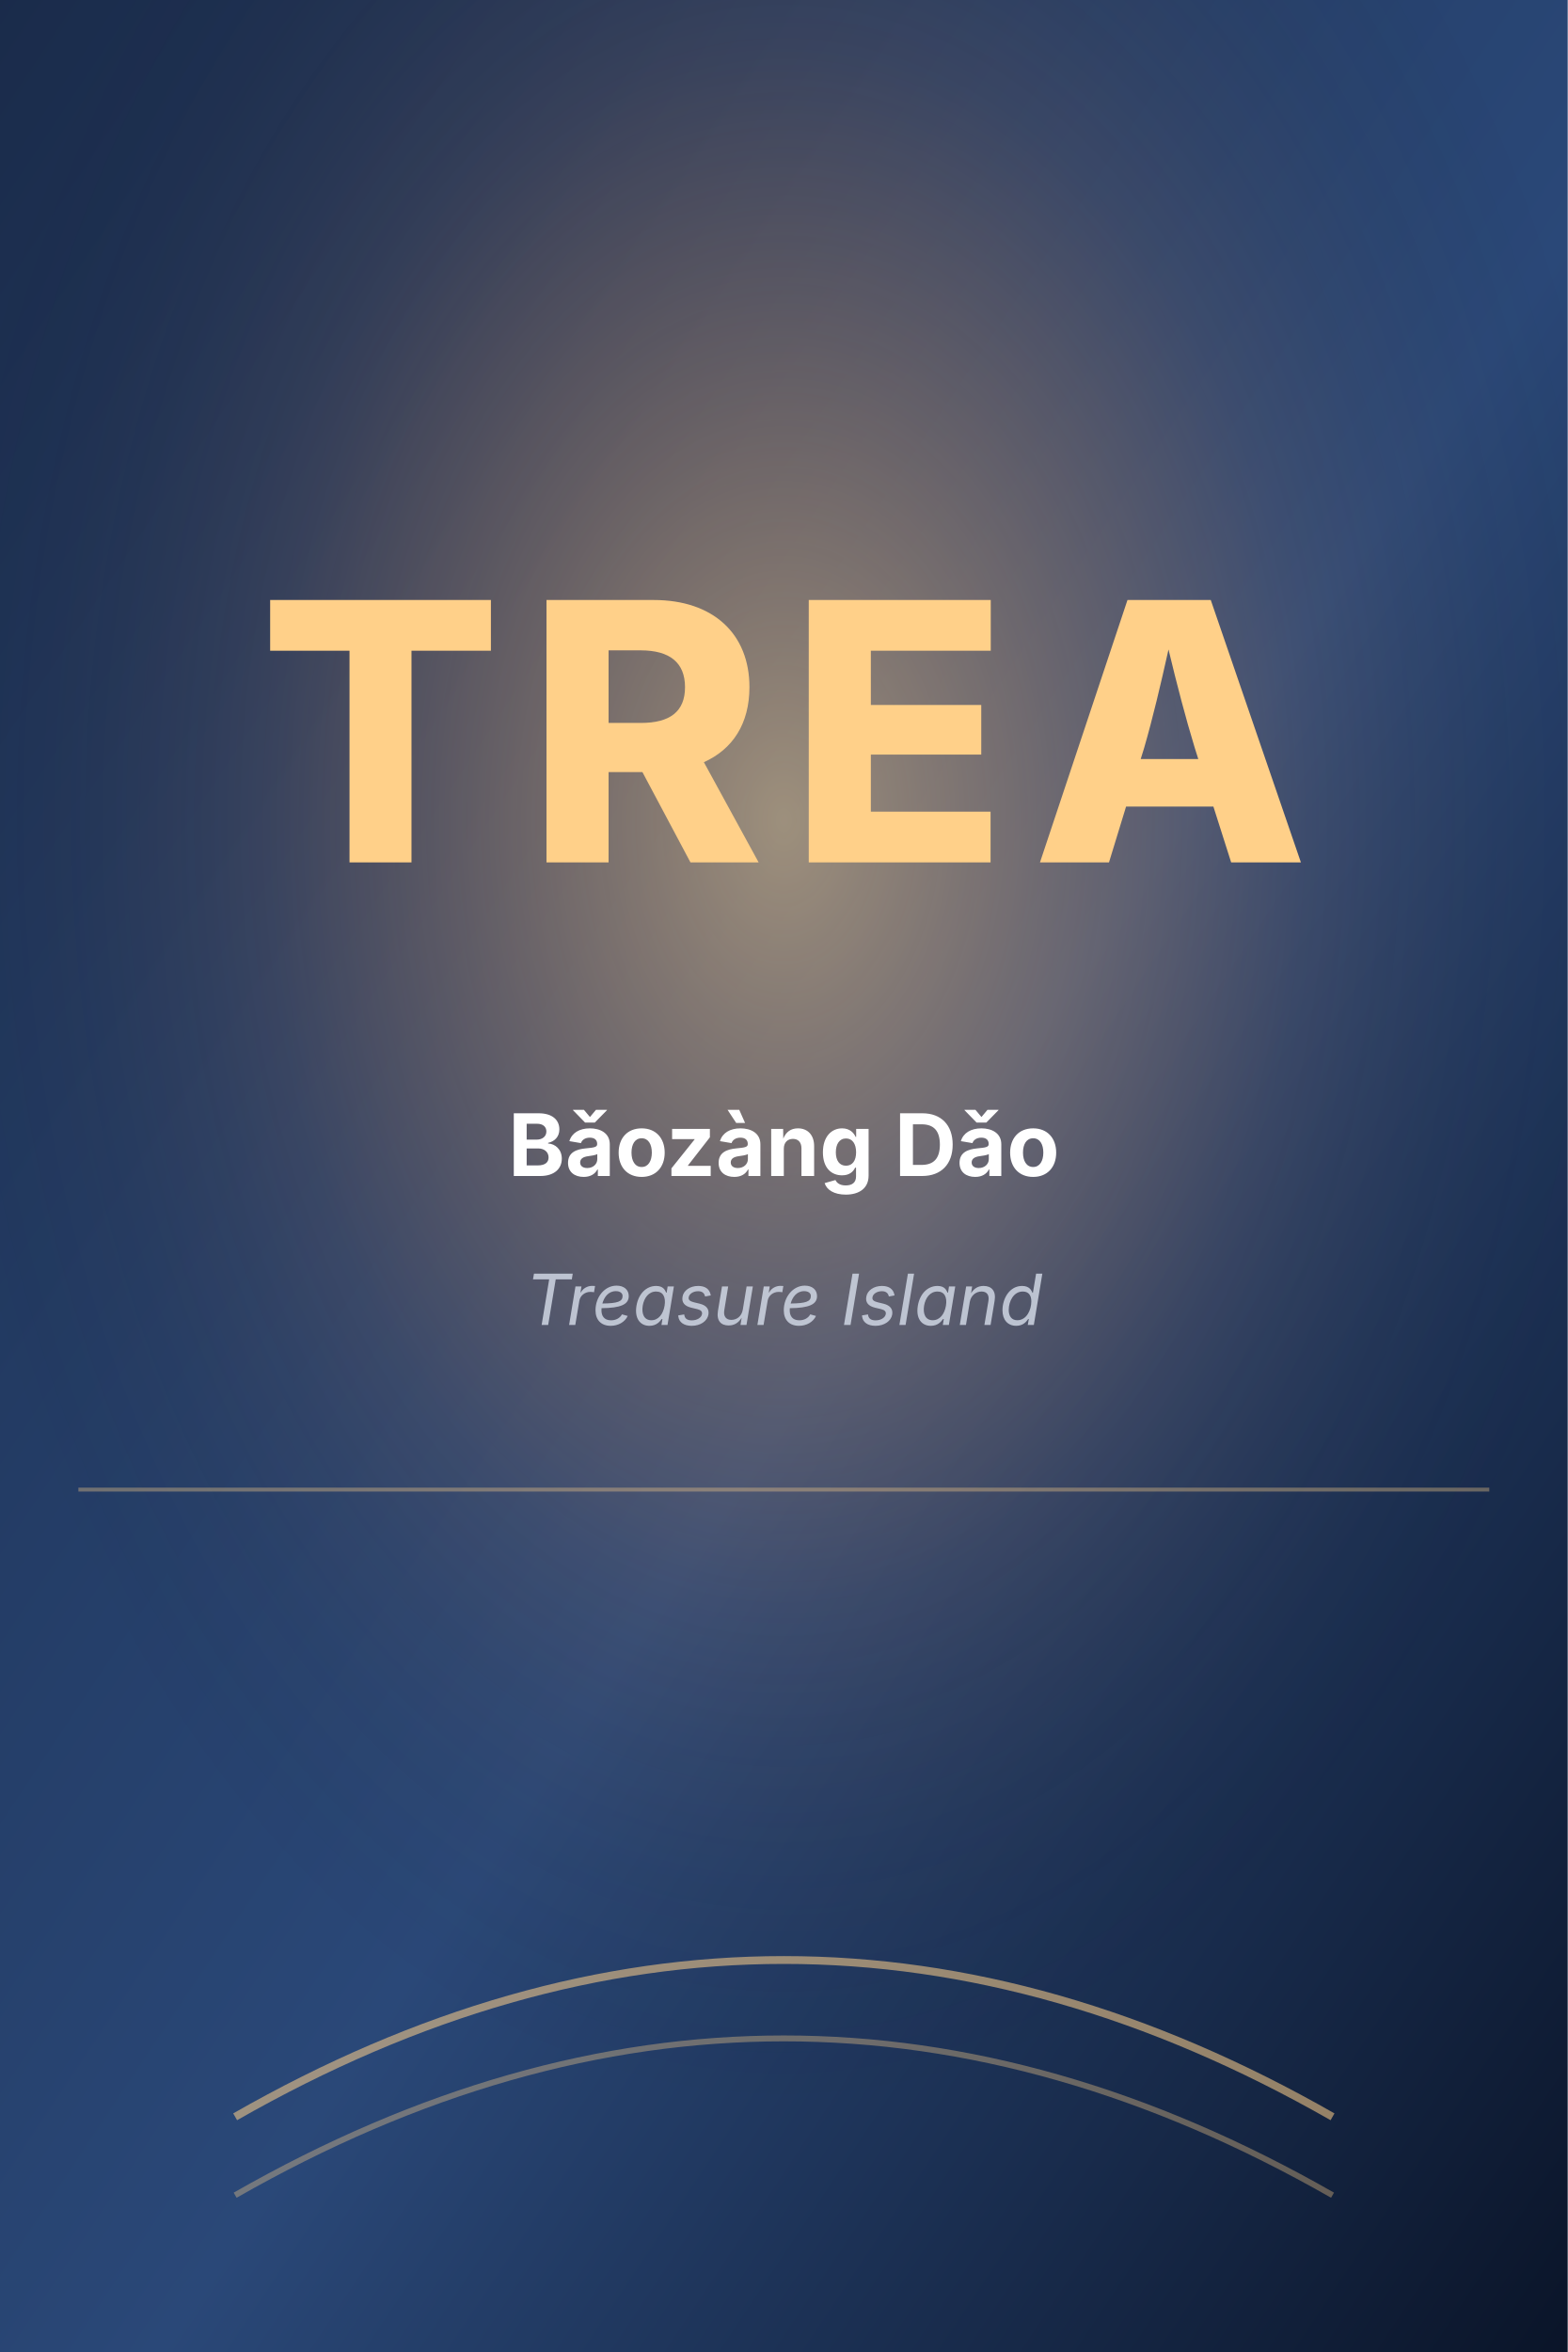
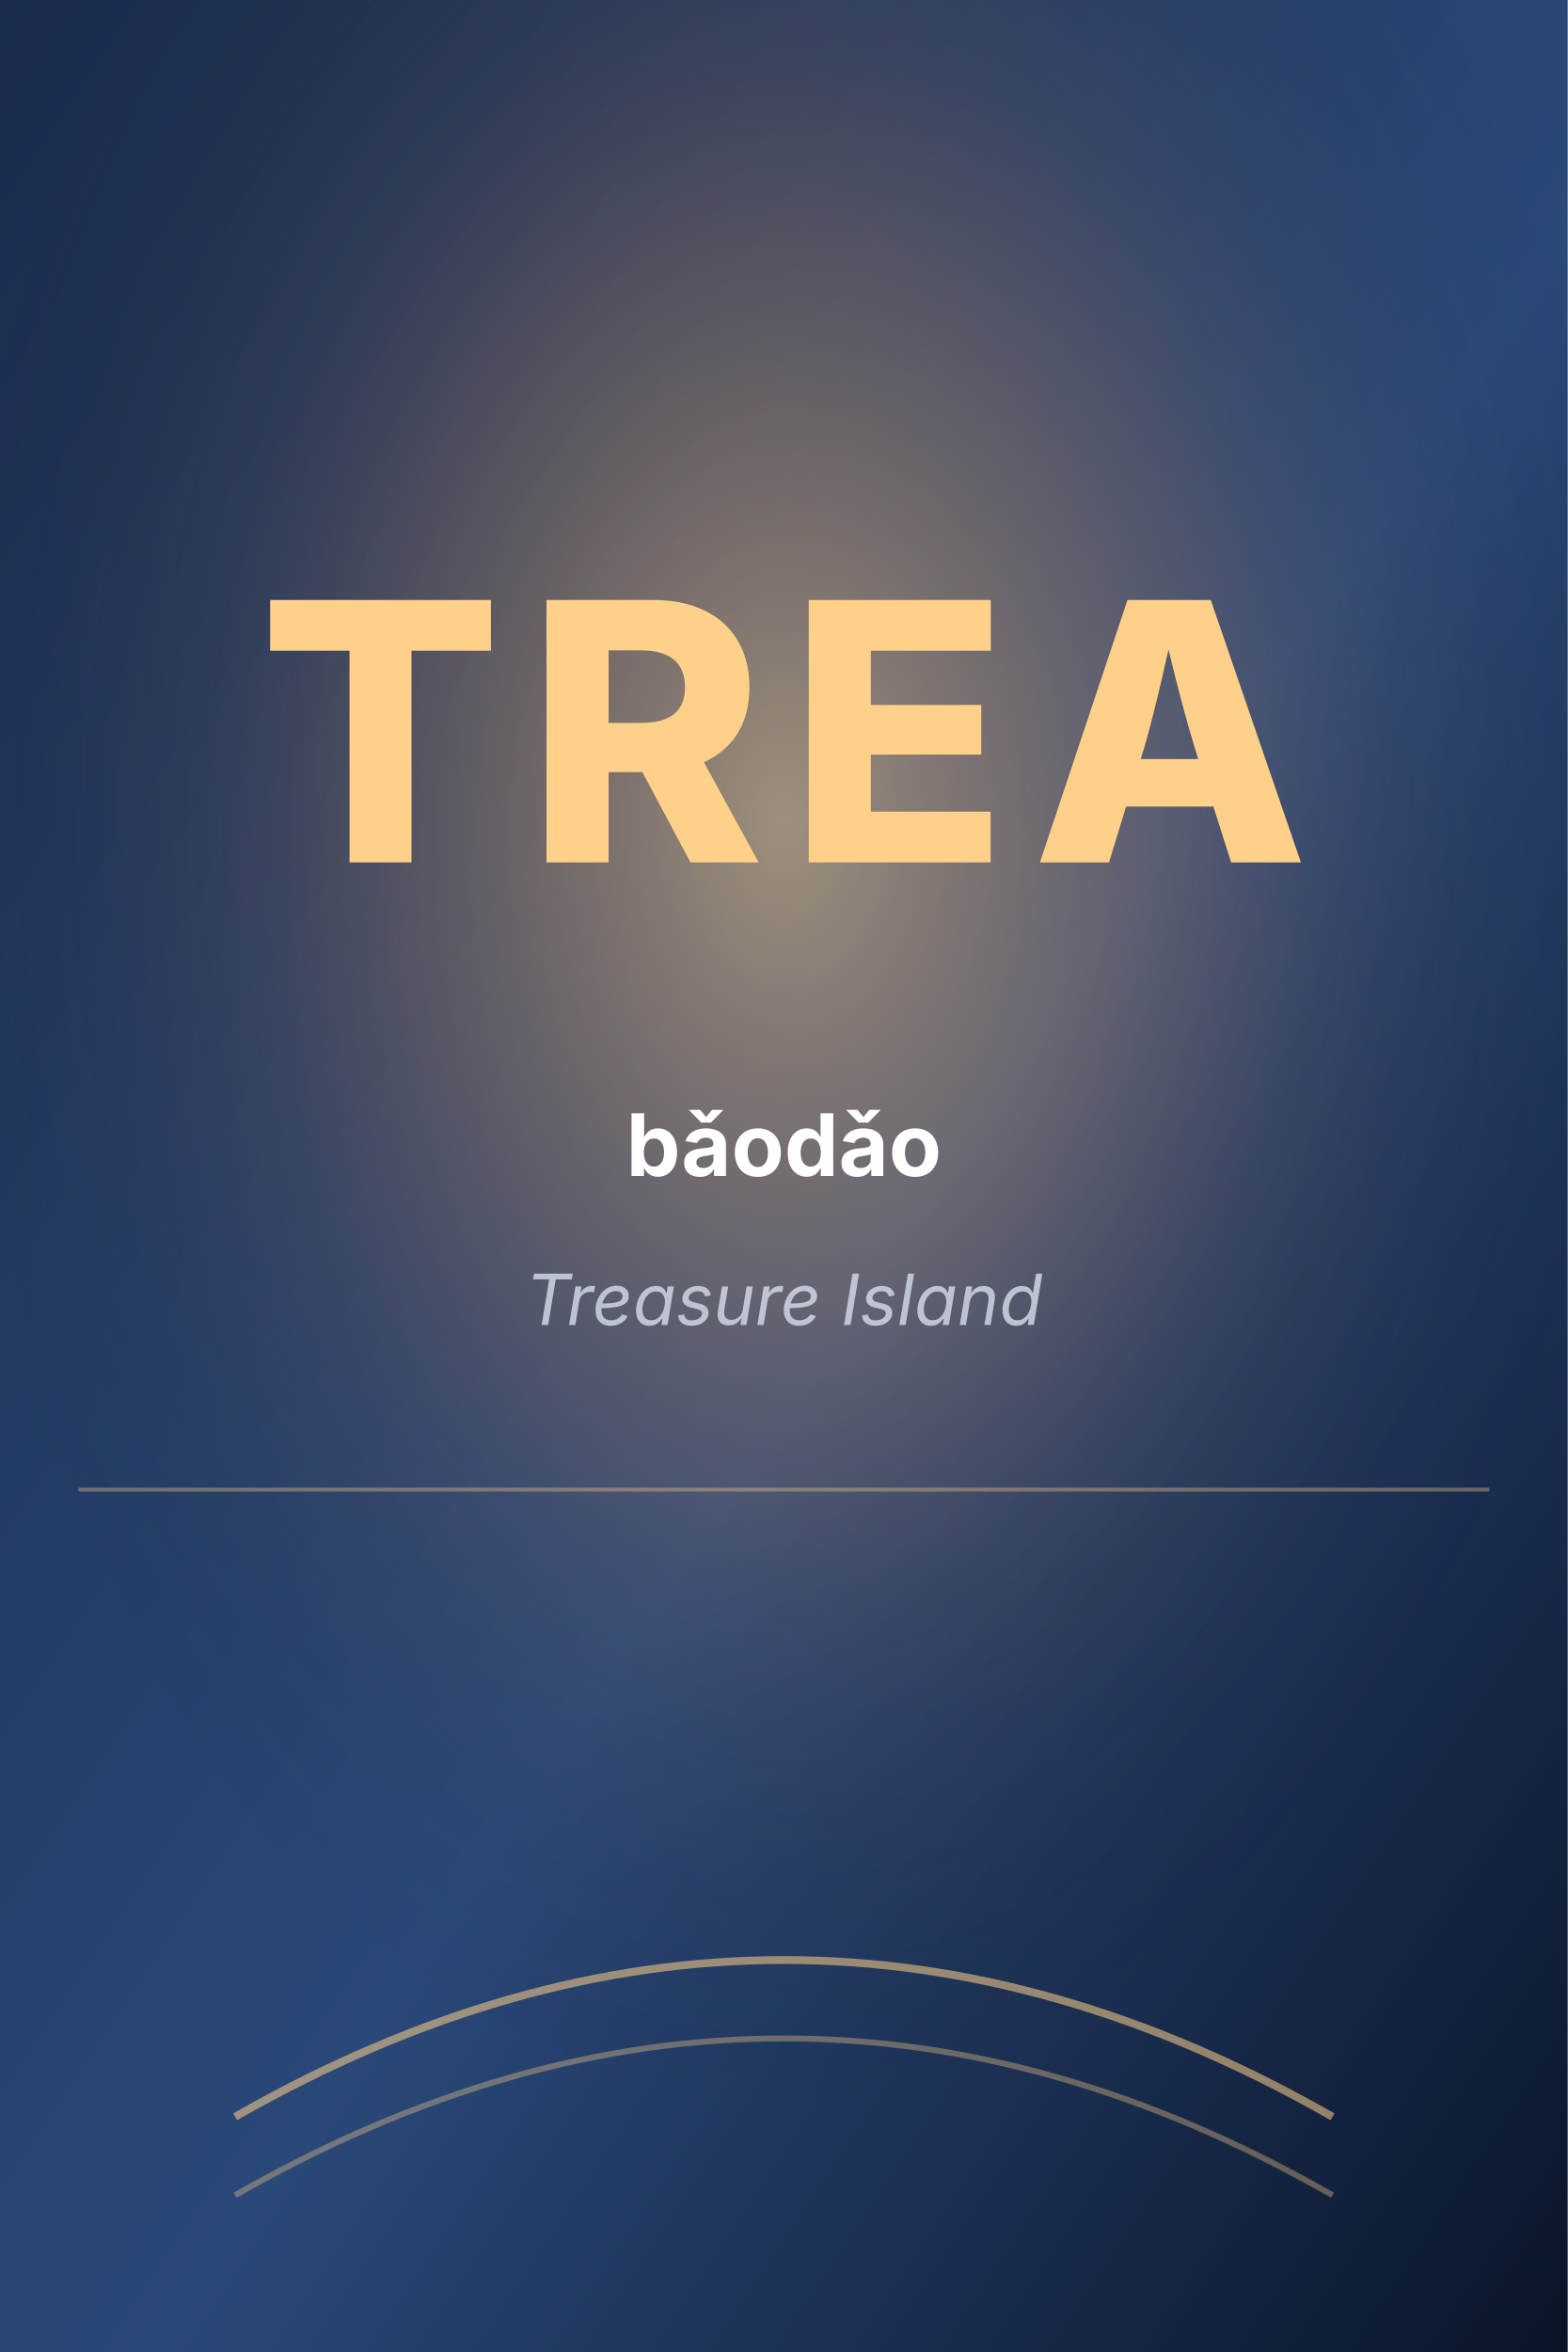
<svg xmlns="http://www.w3.org/2000/svg" viewBox="0 0 400 600" preserveAspectRatio="xMidYMid slice">
  <defs>
    <linearGradient id="bg" x1="0" y1="0" x2="1" y2="1">
      <stop offset="0%" stop-color="#1a2b4a" />
      <stop offset="55%" stop-color="#2a4878" />
      <stop offset="100%" stop-color="#0a1428" />
    </linearGradient>
    <radialGradient id="glow" cx="50%" cy="35%" r="55%">
      <stop offset="0%" stop-color="#ffd089" stop-opacity="0.55" />
      <stop offset="60%" stop-color="#ff9a4a" stop-opacity="0.10" />
      <stop offset="100%" stop-color="#000" stop-opacity="0" />
    </radialGradient>
  </defs>
  <rect width="400" height="600" fill="url(#bg)" />
  <rect width="400" height="600" fill="url(#glow)" />
  <line x1="20" y1="380" x2="380" y2="380" stroke="#ffd089" stroke-opacity="0.35" stroke-width="1" />
  <path d="M 60 540 Q 200 460 340 540" fill="none" stroke="#ffd089" stroke-opacity="0.55" stroke-width="2" />
  <path d="M 60 560 Q 200 480 340 560" fill="none" stroke="#ffd089" stroke-opacity="0.35" stroke-width="1.5" />
  <text x="200" y="220" text-anchor="middle" font-family="Inter, Arial, sans-serif" font-weight="800" font-size="92" fill="#ffd089" letter-spacing="6">TREA</text>
-   <text x="200" y="300" text-anchor="middle" font-family="Inter, Arial, sans-serif" font-weight="700" font-size="22" fill="#ffffff">Bǎozàng Dǎo</text>
+   <text x="200" y="300" text-anchor="middle" font-family="Inter, Arial, sans-serif" font-weight="700" font-size="22" fill="#ffffff">bǎodǎo</text>
  <text x="200" y="338" text-anchor="middle" font-family="Inter, Arial, sans-serif" font-style="italic" font-size="18" fill="#cfd6e3" opacity="0.85">Treasure Island</text>
</svg>
